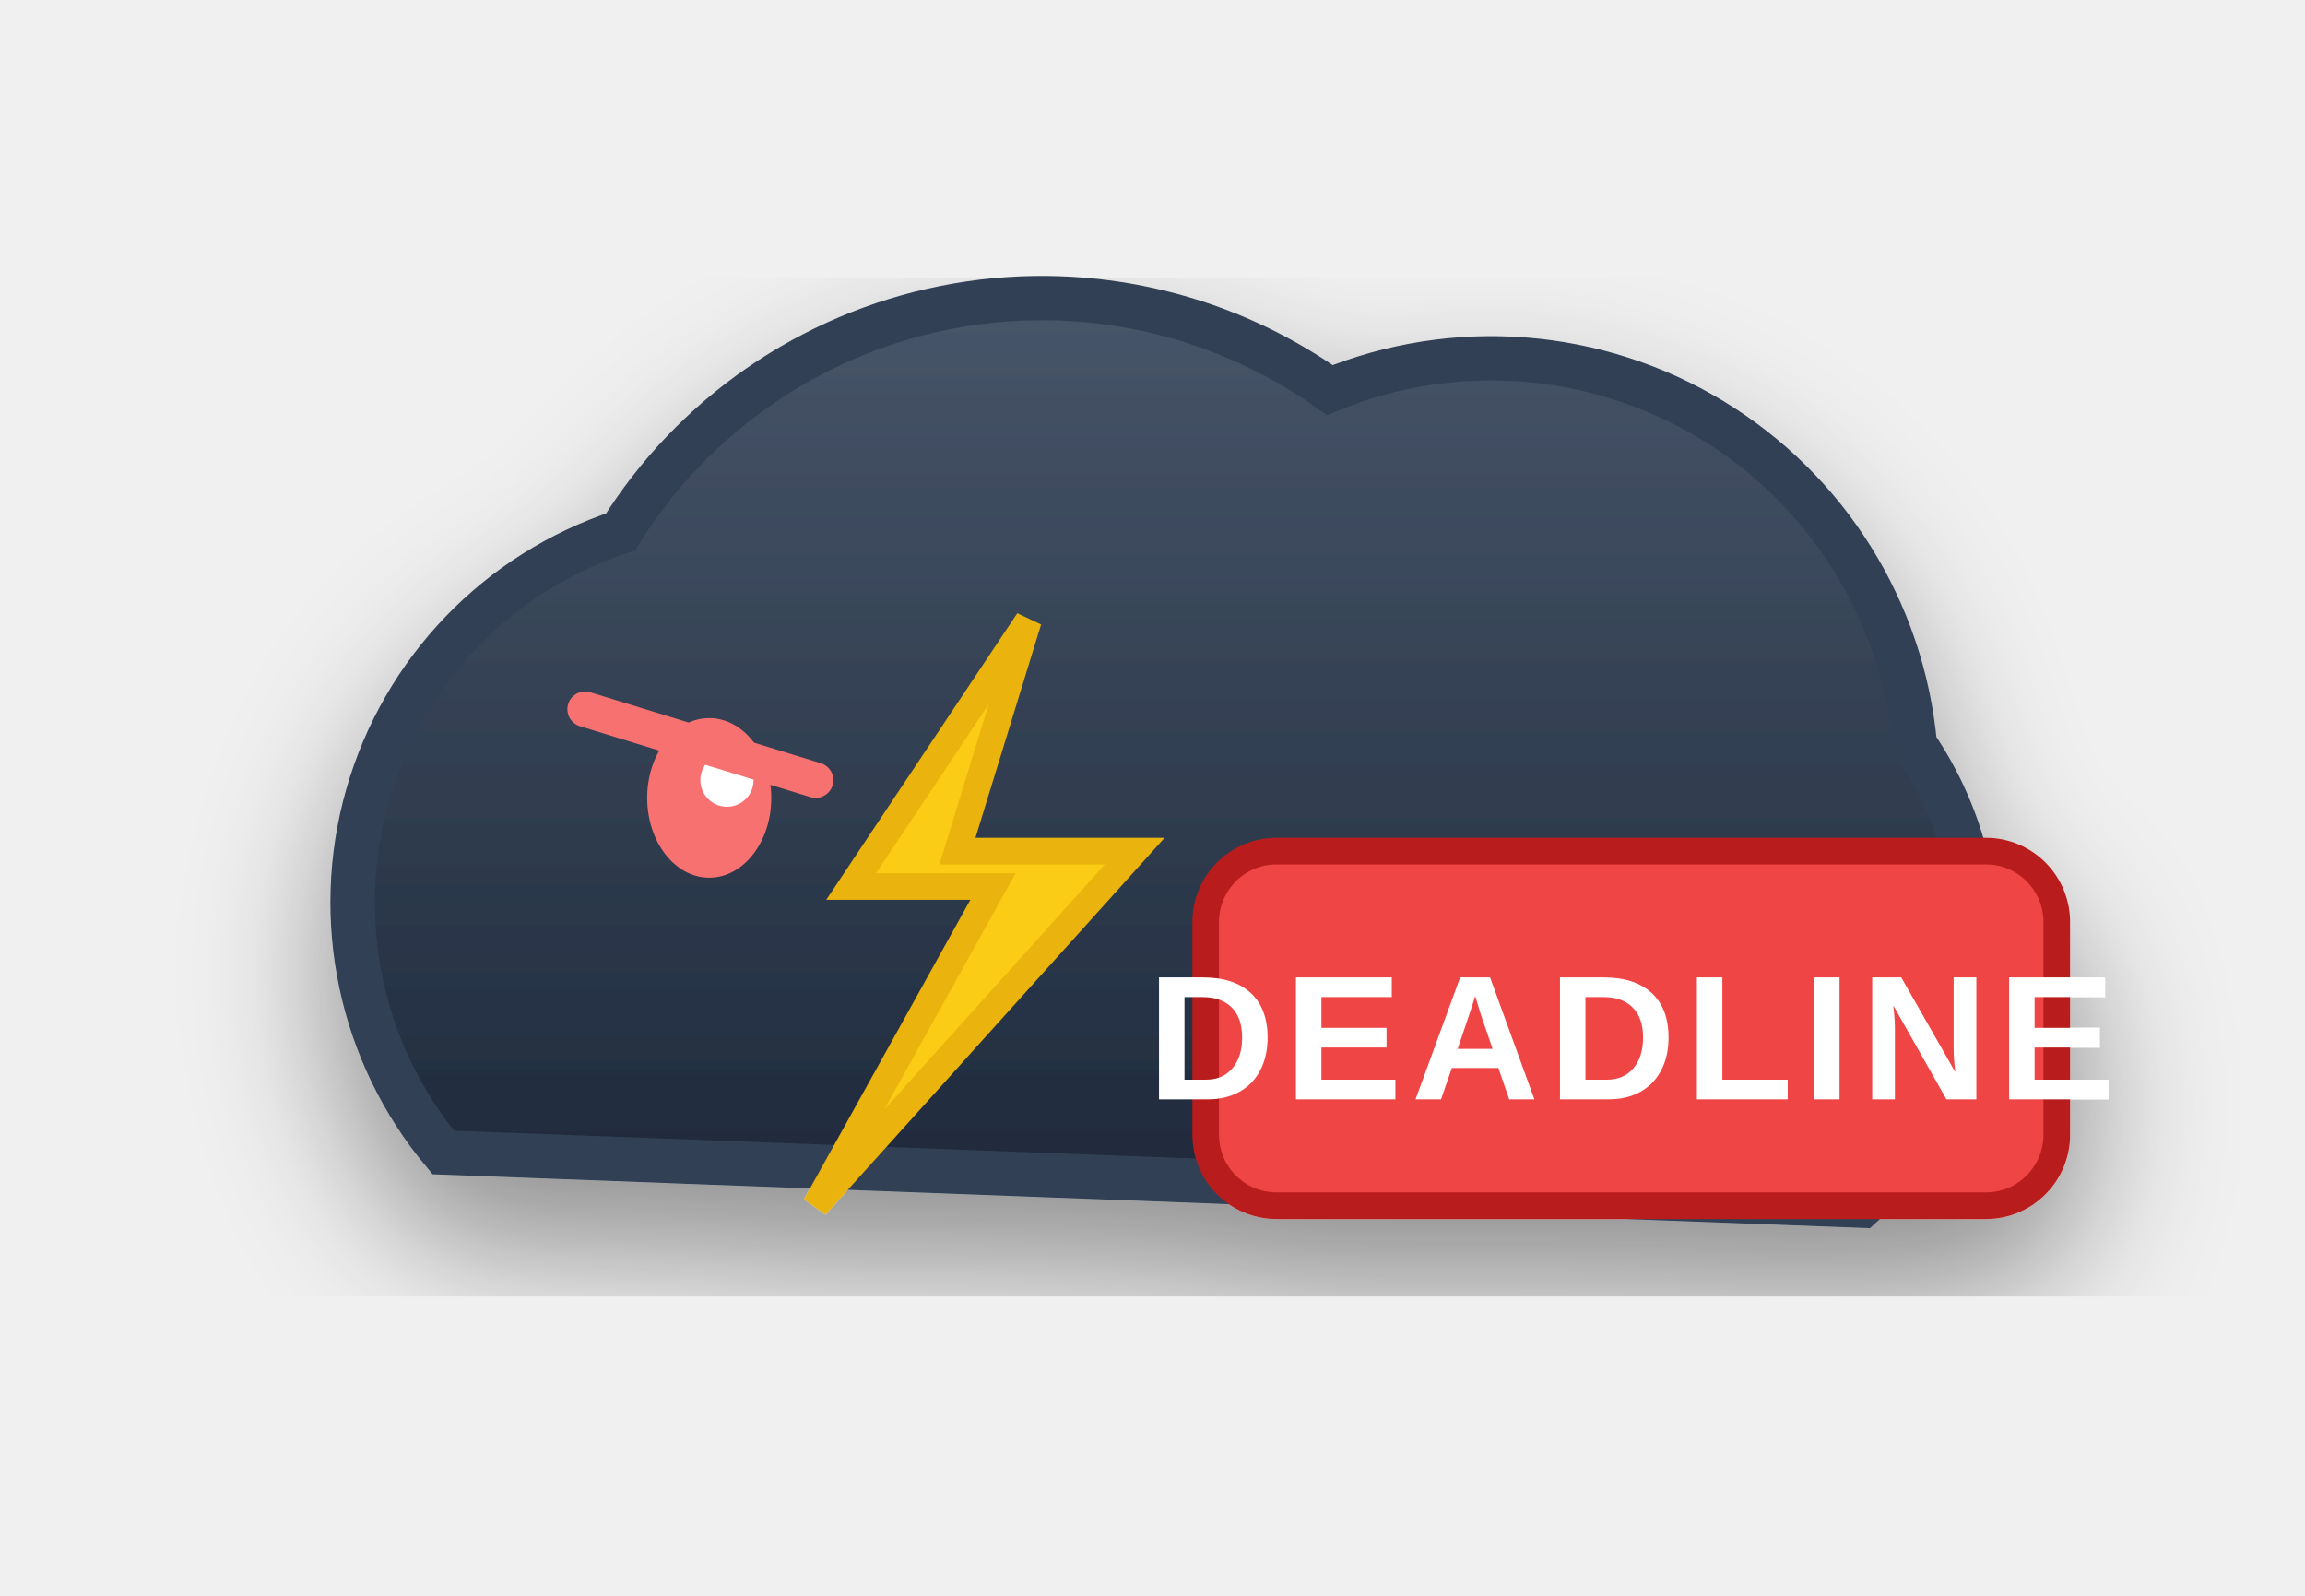
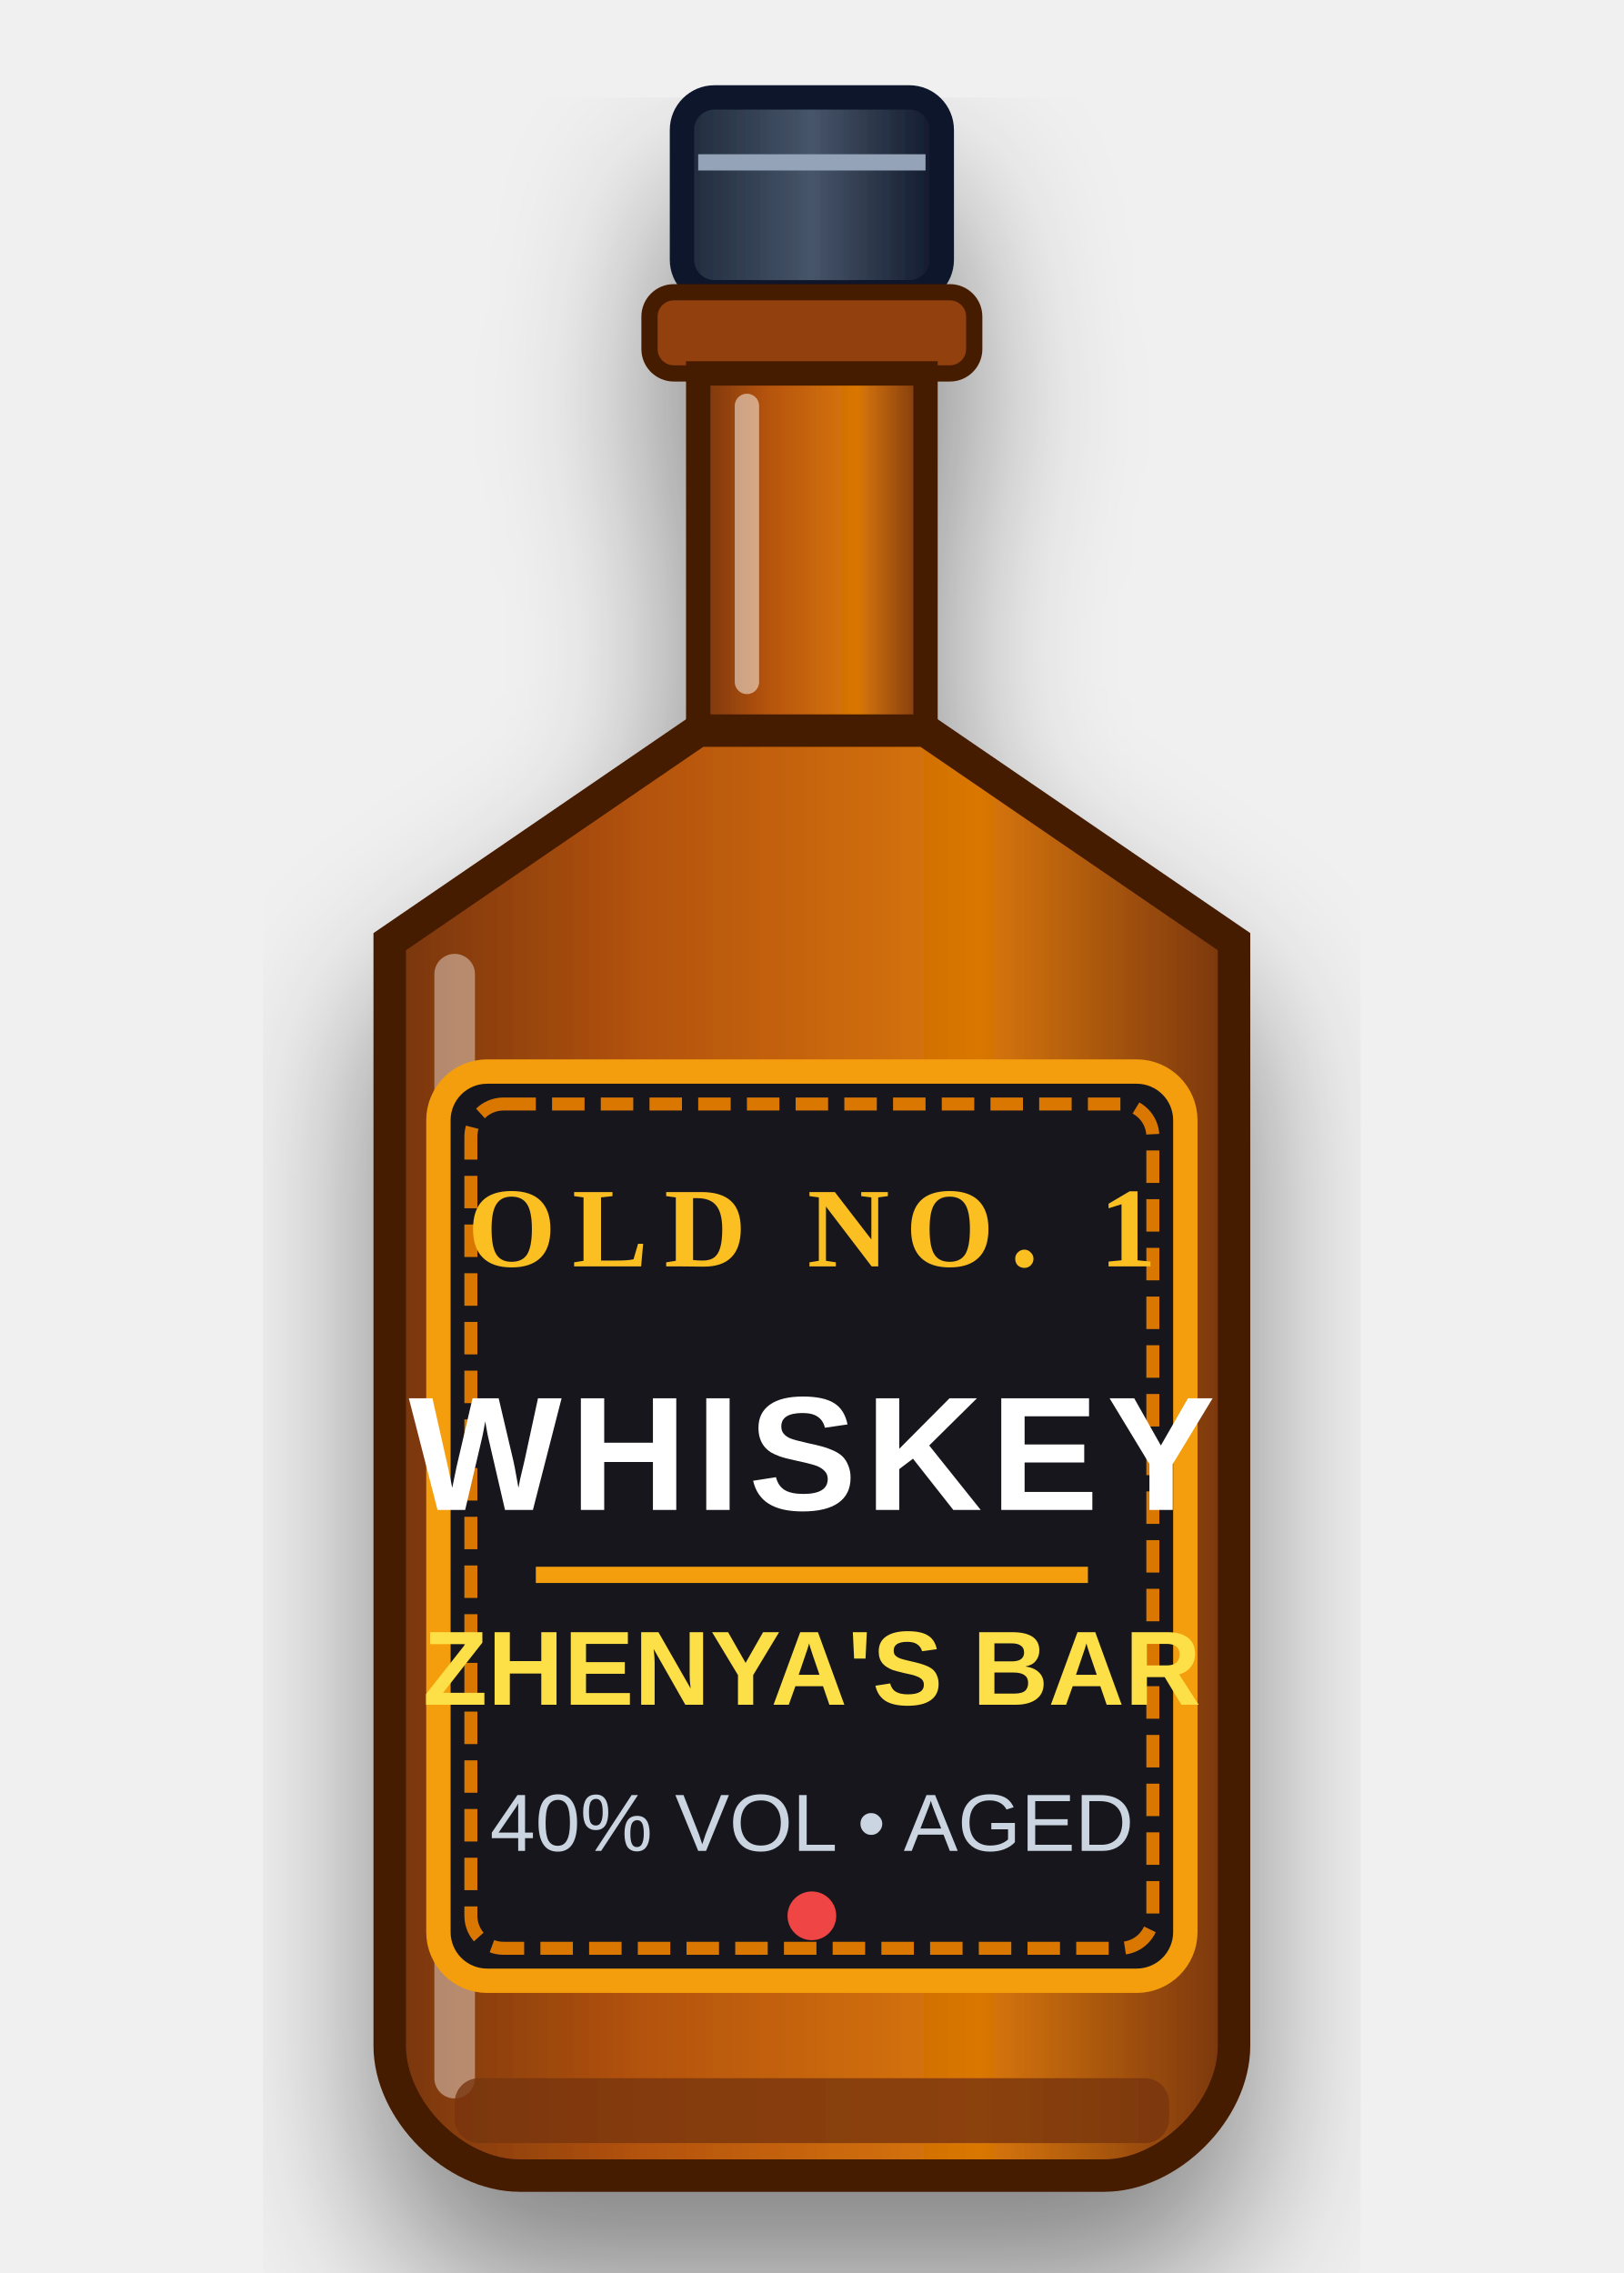
- <svg xmlns="http://www.w3.org/2000/svg" viewBox="0 0 130 90" width="130" height="90">
+ <svg xmlns="http://www.w3.org/2000/svg" viewBox="0 0 100 140" width="100" height="140">
  <defs>
-     <linearGradient id="cloudGrad" x1="0%" y1="0%" x2="0%" y2="100%">
-       <stop offset="0%" stop-color="#475569" />
-       <stop offset="100%" stop-color="#1e293b" />
+     <linearGradient id="whiskeyGrad" x1="0%" y1="0%" x2="100%" y2="0%">
+       <stop offset="0%" stop-color="#78350f" />
+       <stop offset="30%" stop-color="#b45309" />
+       <stop offset="70%" stop-color="#d97706" />
+       <stop offset="100%" stop-color="#78350f" />
    </linearGradient>
-     <filter id="cloudShadow" x="-10%" y="-10%" width="120%" height="120%">
-       <feDropShadow dx="0" dy="4" stdDeviation="4" flood-color="#000" flood-opacity="0.4" />
+     <linearGradient id="glassShine" x1="0%" y1="0%" x2="100%" y2="0%">
+       <stop offset="0%" stop-color="#ffffff" stop-opacity="0.4" />
+       <stop offset="40%" stop-color="#ffffff" stop-opacity="0.05" />
+       <stop offset="100%" stop-color="#000000" stop-opacity="0.3" />
+     </linearGradient>
+     <linearGradient id="capGrad" x1="0%" y1="0%" x2="100%" y2="0%">
+       <stop offset="0%" stop-color="#1e293b" />
+       <stop offset="50%" stop-color="#475569" />
+       <stop offset="100%" stop-color="#0f172a" />
+     </linearGradient>
+     <filter id="bottleShadow" x="-15%" y="-10%" width="130%" height="125%">
+       <feDropShadow dx="0" dy="6" stdDeviation="5" flood-color="#000" flood-opacity="0.45" />
    </filter>
  </defs>
-   <g filter="url(#cloudShadow)">
-     <path d="M 25 65              A 22 22 0 0 1 35 30              A 28 28 0 0 1 75 22              A 24 24 0 0 1 108 42              A 20 20 0 0 1 105 68              Z" fill="url(#cloudGrad)" stroke="#334155" stroke-width="2.5" />
-     <polygon points="58,35 48,50 56,50 46,68 64,48 54,48" fill="#facc15" stroke="#eab308" stroke-width="1.5" />
-     <g transform="translate(68, 48)">
-       <rect x="0" y="0" width="48" height="20" rx="4" fill="#ef4444" stroke="#b91c1c" stroke-width="1.5" />
-       <text x="24" y="14" font-family="Arial, sans-serif" font-weight="900" font-size="10" fill="#ffffff" text-anchor="middle" letter-spacing="0.5">
-         DEADLINE
-       </text>
-     </g>
-     <ellipse cx="40" cy="45" rx="3.5" ry="4.5" fill="#f87171" />
-     <circle cx="41" cy="44" r="1.5" fill="#ffffff" />
-     <path d="M 33 40 L 46 44" stroke="#f87171" stroke-width="2" stroke-linecap="round" />
+   <g filter="url(#bottleShadow)">
+     <rect x="42" y="6" width="16" height="12" rx="2" fill="url(#capGrad)" stroke="#0f172a" stroke-width="1.5" />
+     <line x1="43" y1="10" x2="57" y2="10" stroke="#94a3b8" stroke-width="1" />
+     <rect x="40" y="18" width="20" height="5" rx="1.5" fill="#92400e" stroke="#451a03" stroke-width="1" />
+     <rect x="43" y="23" width="14" height="22" fill="url(#whiskeyGrad)" stroke="#451a03" stroke-width="1.5" />
+     <path d="M 43 45 L 24 58 L 24 126 C 24 130 28 134 32 134 L 68 134 C 72 134 76 130 76 126 L 76 58 L 57 45 Z" fill="url(#whiskeyGrad)" stroke="#451a03" stroke-width="2" />
+     <path d="M 28 60 L 28 128" stroke="#ffffff" stroke-width="2.5" stroke-opacity="0.4" stroke-linecap="round" />
+     <path d="M 46 25 L 46 42" stroke="#ffffff" stroke-width="1.5" stroke-opacity="0.5" stroke-linecap="round" />
+     <rect x="27" y="66" width="46" height="56" rx="3" fill="#18181b" stroke="#f59e0b" stroke-width="1.5" />
+     <rect x="29" y="68" width="42" height="52" rx="2" fill="none" stroke="#d97706" stroke-width="0.8" stroke-dasharray="2 1" />
+     <text x="50" y="78" font-family="'Times New Roman', serif" font-weight="bold" font-size="7" fill="#fbbf24" text-anchor="middle" letter-spacing="1">
+       OLD NO. 1
+     </text>
+     <text x="50" y="93" font-family="Arial, Helvetica, sans-serif" font-weight="900" font-size="10" fill="#ffffff" text-anchor="middle" letter-spacing="0.5">
+       WHISKEY
+     </text>
+     <line x1="33" y1="97" x2="67" y2="97" stroke="#f59e0b" stroke-width="1" />
+     <text x="50" y="105" font-family="Arial, sans-serif" font-weight="bold" font-size="6.5" fill="#fde047" text-anchor="middle">
+       ZHENYA'S BAR
+     </text>
+     <text x="50" y="114" font-family="Arial, sans-serif" font-size="5" fill="#cbd5e1" text-anchor="middle">
+       40% VOL • AGED
+     </text>
+     <circle cx="50" cy="118" r="1.5" fill="#ef4444" />
+     <rect x="28" y="128" width="44" height="4" rx="1.5" fill="#78350f" fill-opacity="0.8" />
  </g>
</svg>
